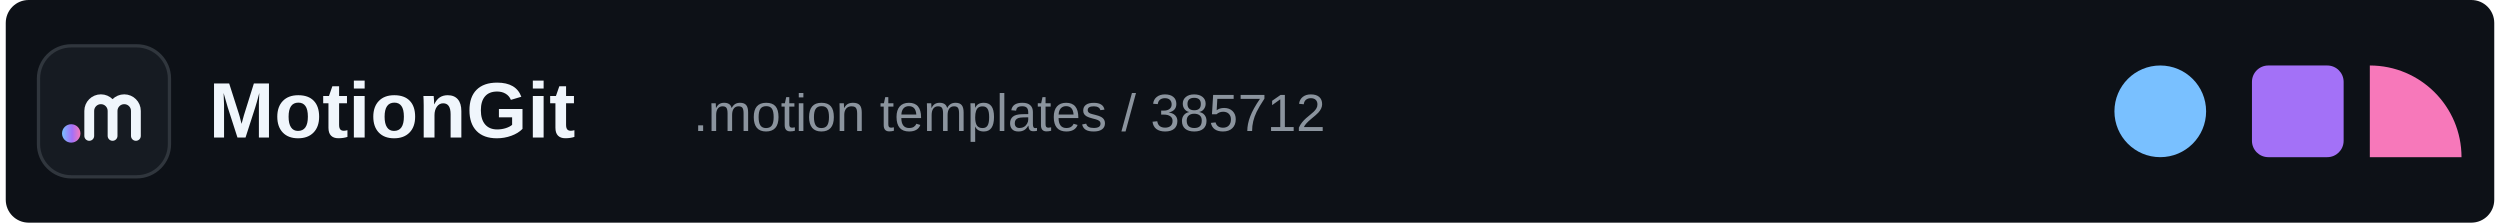
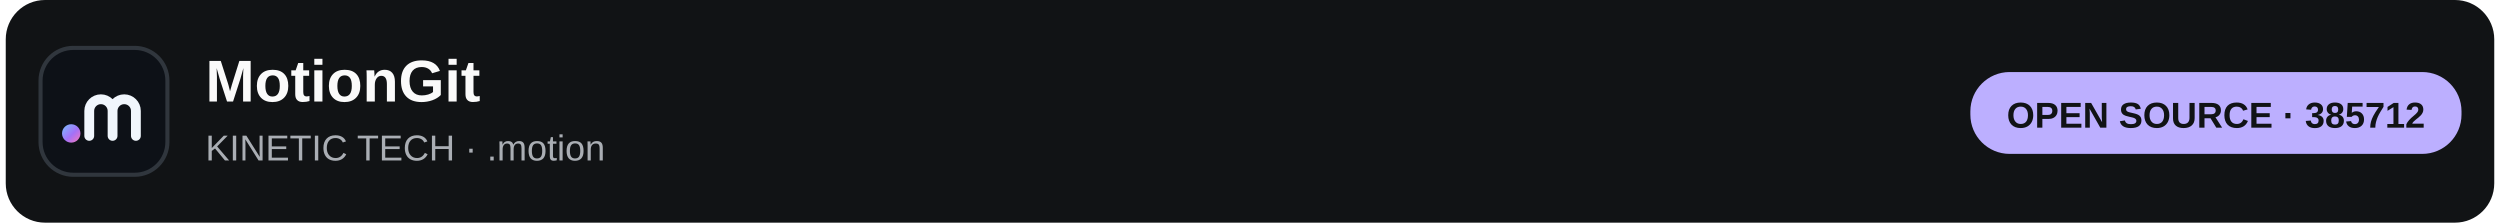
- <svg xmlns="http://www.w3.org/2000/svg" width="1280" height="114" viewBox="0 0 760 68">
-   <defs>
-     <linearGradient id="g">
-       <stop stop-color="#79c0ff" />
-       <stop offset=".55" stop-color="#a371f7" />
-       <stop offset="1" stop-color="#f778ba" />
-     </linearGradient>
-   </defs>
-   <rect width="760" height="68" rx="7" fill="#0d1117" />
-   <rect x="10" y="14" width="40" height="40" rx="10" fill="#161b22" stroke="#30363d" />
-   <g transform="translate(10 14) scale(1.25)">
-     <circle cx="8" cy="21.4" r="2.25" fill="url(#g)" />
-     <path d="M12.4 22v-6.1a2.85 2.85 0 0 1 5.7 0V22M18.1 15.9a2.85 2.85 0 0 1 5.7 0V22" fill="none" stroke="#f0f6fc" stroke-width="2.4" stroke-linecap="round" />
-   </g>
-   <text x="62" y="42" font-family="Arial,sans-serif" font-size="24" font-weight="700" fill="#f0f6fc">MotionGit</text>
-   <text x="210" y="40" font-family="Arial,sans-serif" font-size="16" fill="#8b949e">.motion templates / 385712</text>
-   <circle cx="658" cy="34" r="14" fill="#79c0ff" />
-   <rect x="686" y="20" width="28" height="28" rx="5" fill="#a371f7" />
-   <path d="M722 48V20a28 28 0 0 1 28 28Z" fill="#f778ba" />
+ <svg xmlns="http://www.w3.org/2000/svg" viewBox="0 0 760 68" width="1280" height="114">
+   <rect width="760" height="68" rx="12" fill="#111315" />
+   <svg x="10" y="14" width="40" height="40" viewBox="0 0 32 32">
+     <defs>
+       <linearGradient id="mgGrad" x1="0" y1="0" x2="1" y2="1">
+         <stop offset="0" stop-color="#79c0ff" />
+         <stop offset=".55" stop-color="#a371f7" />
+         <stop offset="1" stop-color="#f778ba" />
+       </linearGradient>
+     </defs>
+     <rect x=".5" y=".5" width="31" height="31" rx="8" fill="#0d1117" stroke="#30363d" />
+     <circle cx="8" cy="21.4" r="2.25" fill="url(#mgGrad)" />
+     <path d="M12.4 22v-6.1a2.85 2.85 0 0 1 5.7 0V22M18.1 15.9a2.85 2.85 0 0 1 5.7 0V22" fill="none" stroke="#f0f6fc" stroke-width="2.4" stroke-linecap="round" stroke-linejoin="round" />
+   </svg>
+   <text x="61" y="31" fill="#fafafa" font-family="Arial,sans-serif" font-weight="700" font-size="18">MotionGit</text>
+   <text x="61" y="49" fill="#aaaeb4" font-family="Arial,sans-serif" font-size="11">KINETIC TECH · .motion</text>
+   <rect x="600" y="22" width="150" height="25" rx="12" fill="#bcafff" />
+   <text x="675" y="39" text-anchor="middle" fill="#111315" font-family="Arial,sans-serif" font-weight="700" font-size="11">OPEN SOURCE · 385712</text>
</svg>
